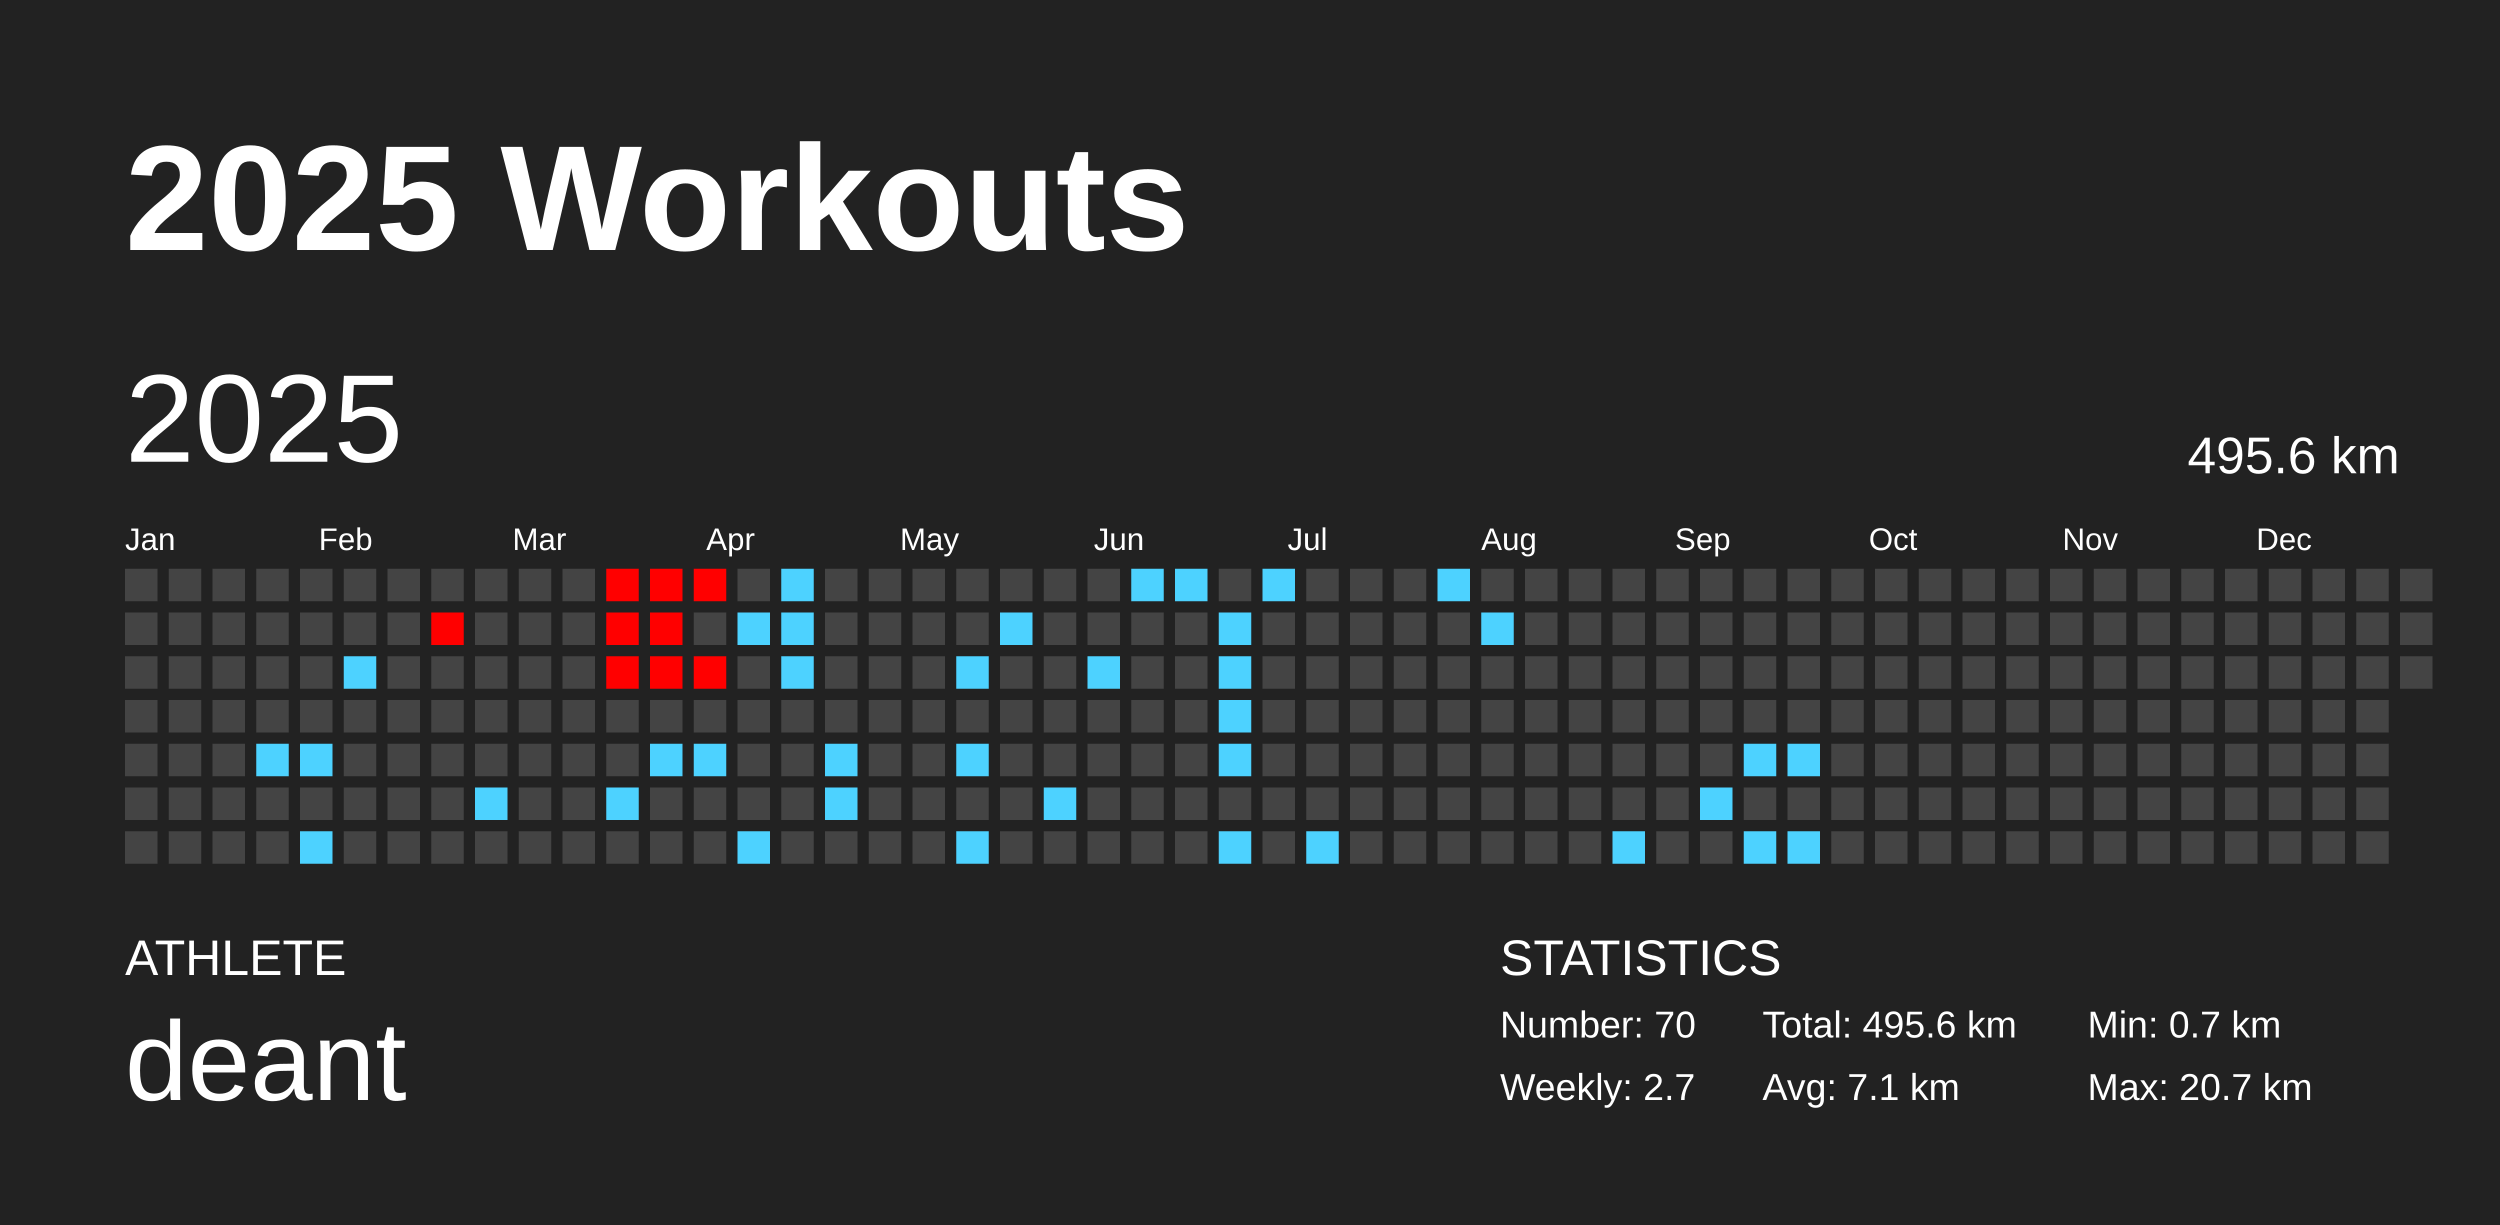
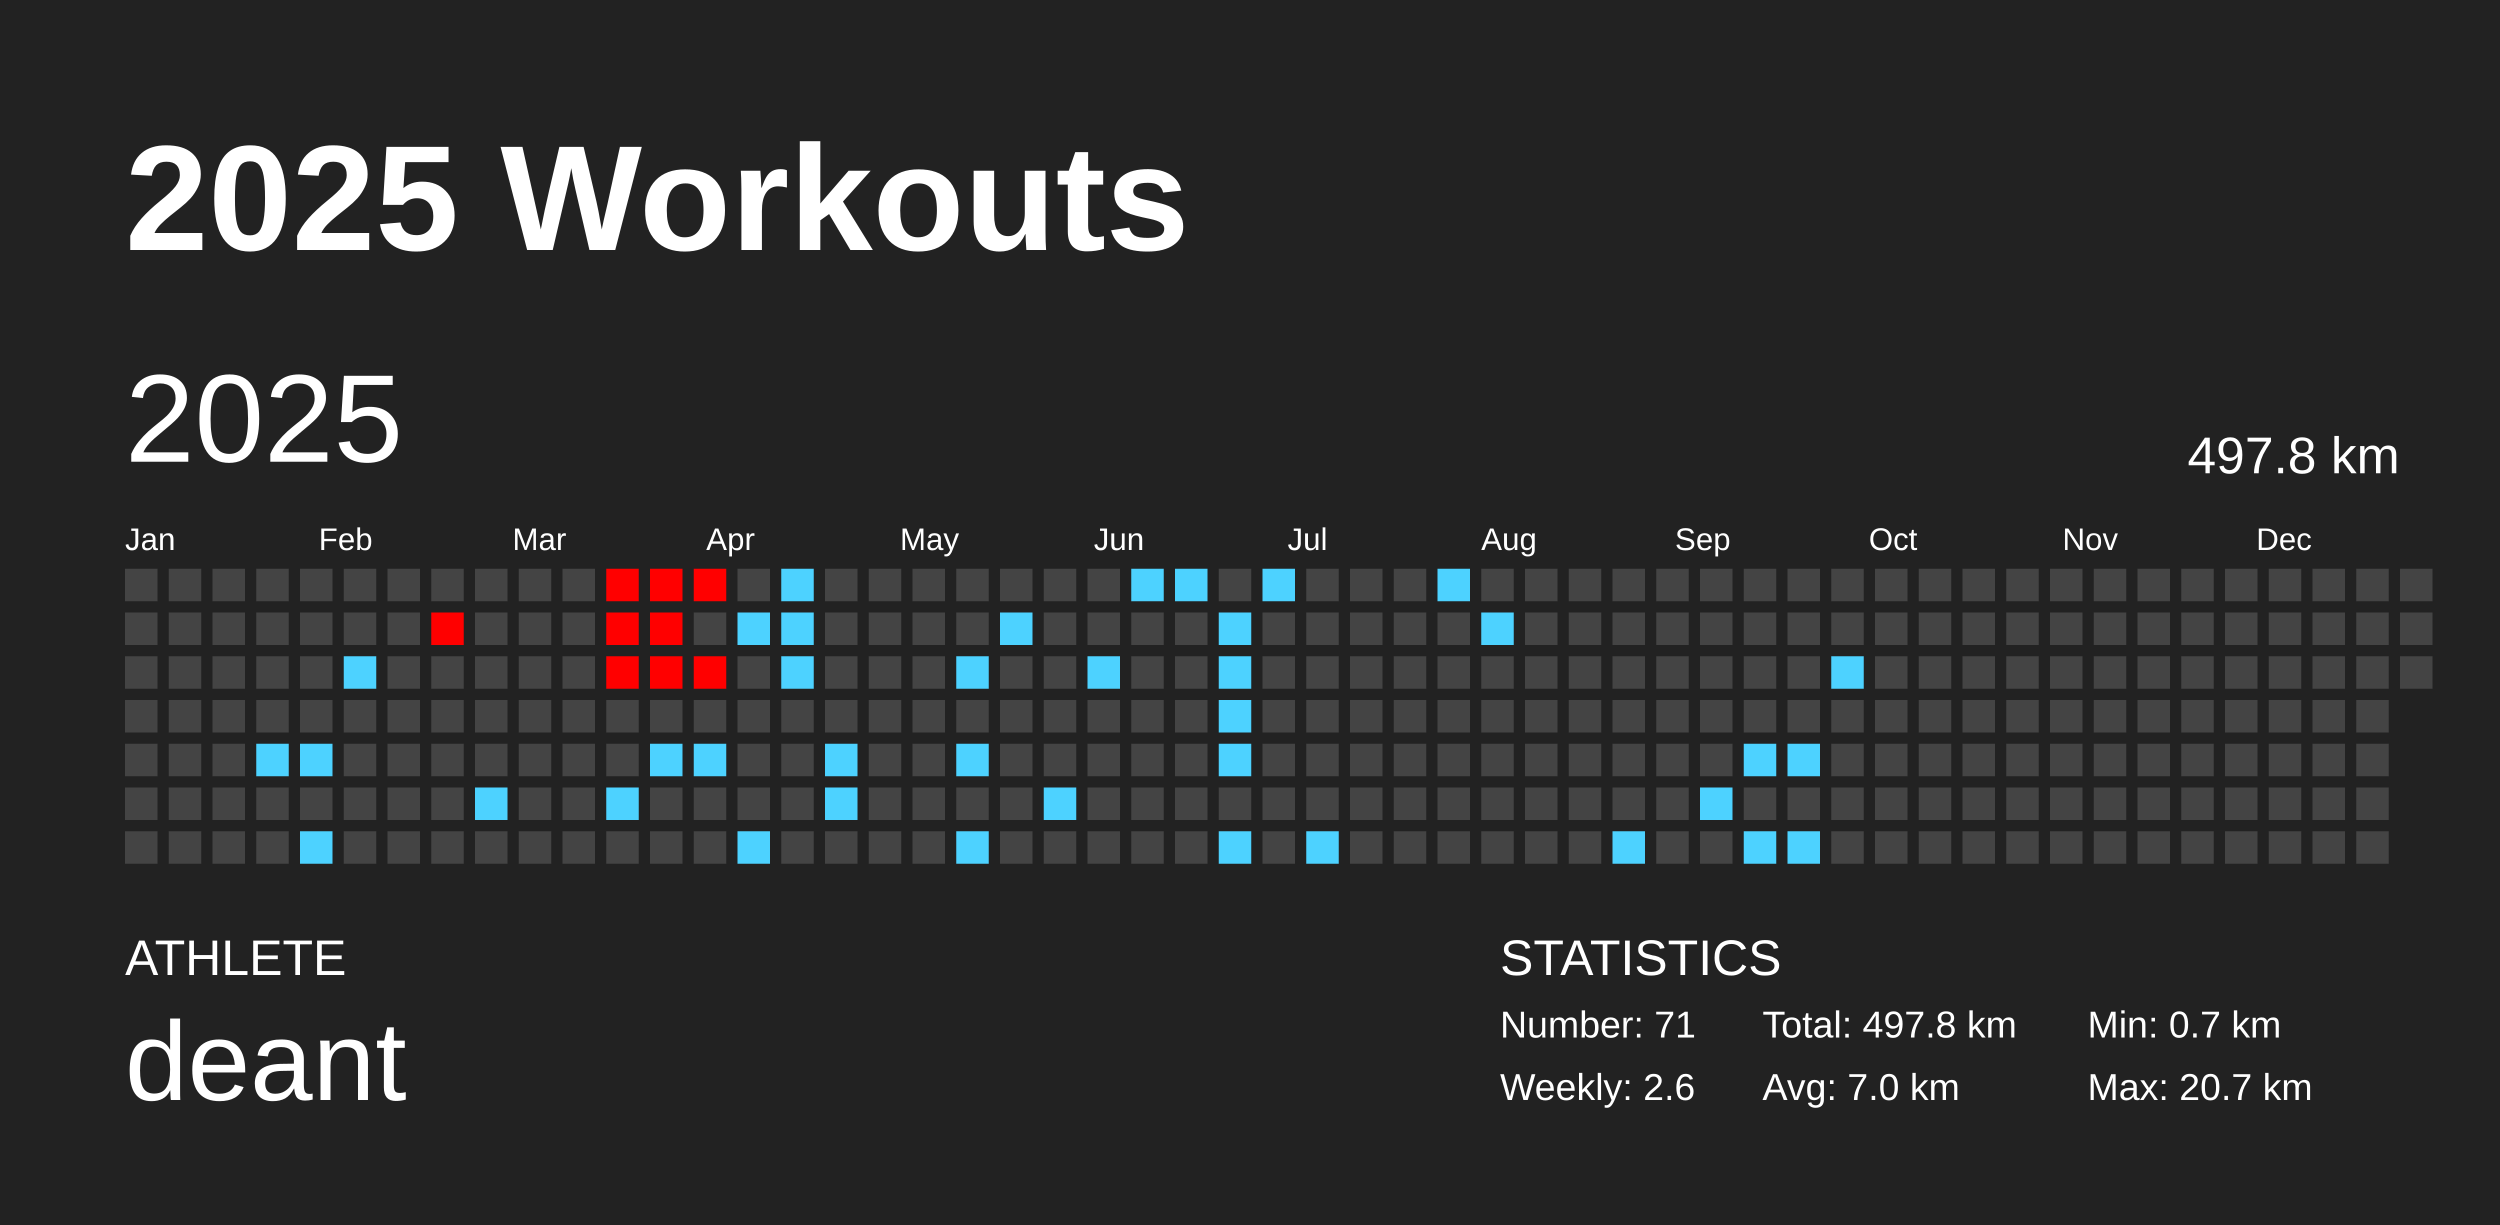
<svg xmlns="http://www.w3.org/2000/svg" baseProfile="full" height="98mm" version="1.1" viewBox="0,0,200,98" width="200mm">
  <defs />
  <rect fill="#222222" height="98" width="200" x="0" y="0" />
  <text fill="#FFFFFF" style="font-size:12px; font-family:Arial; font-weight:bold;" x="10" y="20">2025 Workouts</text>
  <text fill="#FFFFFF" style="font-size:4px; font-family:Arial" x="10" y="78">ATHLETE</text>
  <text fill="#FFFFFF" style="font-size:9px; font-family:Arial" x="10" y="88">deant</text>
  <text fill="#FFFFFF" style="font-size:4px; font-family:Arial" x="120" y="78">STATISTICS</text>
-   <text fill="#FFFFFF" style="font-size:3px; font-family:Arial" x="120" y="83">Number: 70</text>
-   <text fill="#FFFFFF" style="font-size:3px; font-family:Arial" x="120" y="88">Weekly: 2.7</text>
-   <text fill="#FFFFFF" style="font-size:3px; font-family:Arial" x="141" y="83">Total: 495.6 km</text>
-   <text fill="#FFFFFF" style="font-size:3px; font-family:Arial" x="141" y="88">Avg: 7.1 km</text>
+   <text fill="#FFFFFF" style="font-size:3px; font-family:Arial" x="120" y="83">Number: 71</text>
+   <text fill="#FFFFFF" style="font-size:3px; font-family:Arial" x="120" y="88">Weekly: 2.6</text>
+   <text fill="#FFFFFF" style="font-size:3px; font-family:Arial" x="141" y="83">Total: 497.8 km</text>
+   <text fill="#FFFFFF" style="font-size:3px; font-family:Arial" x="141" y="88">Avg: 7.0 km</text>
  <text fill="#FFFFFF" style="font-size:3px; font-family:Arial" x="167" y="83">Min: 0.7 km</text>
  <text fill="#FFFFFF" style="font-size:3px; font-family:Arial" x="167" y="88">Max: 20.7 km</text>
  <text dominant-baseline="hanging" fill="#FFFFFF" style="font-size:10.0px; font-family:Arial;" x="10" y="30">2025</text>
-   <text dominant-baseline="hanging" fill="#FFFFFF" style="font-size:4.125px; font-family:Arial;" x="175" y="35">495.6 km</text>
+   <text dominant-baseline="hanging" fill="#FFFFFF" style="font-size:4.125px; font-family:Arial;" x="175" y="35">497.8 km</text>
  <text fill="#FFFFFF" style="font-size:2.5px; font-family:Arial" x="10.0" y="44">Jan</text>
  <text fill="#FFFFFF" style="font-size:2.5px; font-family:Arial" x="25.5" y="44">Feb</text>
  <text fill="#FFFFFF" style="font-size:2.5px; font-family:Arial" x="41.0" y="44">Mar</text>
  <text fill="#FFFFFF" style="font-size:2.5px; font-family:Arial" x="56.5" y="44">Apr</text>
  <text fill="#FFFFFF" style="font-size:2.5px; font-family:Arial" x="72.0" y="44">May</text>
  <text fill="#FFFFFF" style="font-size:2.5px; font-family:Arial" x="87.5" y="44">Jun</text>
  <text fill="#FFFFFF" style="font-size:2.5px; font-family:Arial" x="103.0" y="44">Jul</text>
  <text fill="#FFFFFF" style="font-size:2.5px; font-family:Arial" x="118.5" y="44">Aug</text>
  <text fill="#FFFFFF" style="font-size:2.5px; font-family:Arial" x="134.0" y="44">Sep</text>
  <text fill="#FFFFFF" style="font-size:2.5px; font-family:Arial" x="149.5" y="44">Oct</text>
  <text fill="#FFFFFF" style="font-size:2.5px; font-family:Arial" x="165.0" y="44">Nov</text>
  <text fill="#FFFFFF" style="font-size:2.5px; font-family:Arial" x="180.5" y="44">Dec</text>
  <rect fill="#444444" height="2.6" width="2.6" x="10.0" y="45.5" />
  <rect fill="#444444" height="2.6" width="2.6" x="10.0" y="49.0" />
  <rect fill="#444444" height="2.6" width="2.6" x="10.0" y="52.5" />
  <rect fill="#444444" height="2.6" width="2.6" x="10.0" y="56.0" />
  <rect fill="#444444" height="2.6" width="2.6" x="10.0" y="59.5" />
  <rect fill="#444444" height="2.6" width="2.6" x="10.0" y="63.0" />
  <rect fill="#444444" height="2.6" width="2.6" x="10.0" y="66.5" />
  <rect fill="#444444" height="2.6" width="2.6" x="13.5" y="45.5" />
  <rect fill="#444444" height="2.6" width="2.6" x="13.5" y="49.0" />
  <rect fill="#444444" height="2.6" width="2.6" x="13.5" y="52.5" />
  <rect fill="#444444" height="2.6" width="2.6" x="13.5" y="56.0" />
  <rect fill="#444444" height="2.6" width="2.6" x="13.5" y="59.5" />
  <rect fill="#444444" height="2.6" width="2.6" x="13.5" y="63.0" />
  <rect fill="#444444" height="2.6" width="2.6" x="13.5" y="66.5" />
  <rect fill="#444444" height="2.6" width="2.6" x="17.0" y="45.5" />
  <rect fill="#444444" height="2.6" width="2.6" x="17.0" y="49.0" />
  <rect fill="#444444" height="2.6" width="2.6" x="17.0" y="52.5" />
  <rect fill="#444444" height="2.6" width="2.6" x="17.0" y="56.0" />
  <rect fill="#444444" height="2.6" width="2.6" x="17.0" y="59.5" />
  <rect fill="#444444" height="2.6" width="2.6" x="17.0" y="63.0" />
  <rect fill="#444444" height="2.6" width="2.6" x="17.0" y="66.5" />
  <rect fill="#444444" height="2.6" width="2.6" x="20.5" y="45.5" />
  <rect fill="#444444" height="2.6" width="2.6" x="20.5" y="49.0" />
  <rect fill="#444444" height="2.6" width="2.6" x="20.5" y="52.5" />
  <rect fill="#444444" height="2.6" width="2.6" x="20.5" y="56.0" />
  <rect fill="#4dd2ff" height="2.6" width="2.6" x="20.5" y="59.5" />
  <rect fill="#444444" height="2.6" width="2.6" x="20.5" y="63.0" />
  <rect fill="#444444" height="2.6" width="2.6" x="20.5" y="66.5" />
  <rect fill="#444444" height="2.6" width="2.6" x="24.0" y="45.5" />
  <rect fill="#444444" height="2.6" width="2.6" x="24.0" y="49.0" />
  <rect fill="#444444" height="2.6" width="2.6" x="24.0" y="52.5" />
  <rect fill="#444444" height="2.6" width="2.6" x="24.0" y="56.0" />
  <rect fill="#4dd2ff" height="2.6" width="2.6" x="24.0" y="59.5" />
  <rect fill="#444444" height="2.6" width="2.6" x="24.0" y="63.0" />
  <rect fill="#4dd2ff" height="2.6" width="2.6" x="24.0" y="66.5" />
  <rect fill="#444444" height="2.6" width="2.6" x="27.5" y="45.5" />
  <rect fill="#444444" height="2.6" width="2.6" x="27.5" y="49.0" />
  <rect fill="#4dd2ff" height="2.6" width="2.6" x="27.5" y="52.5" />
  <rect fill="#444444" height="2.6" width="2.6" x="27.5" y="56.0" />
  <rect fill="#444444" height="2.6" width="2.6" x="27.5" y="59.5" />
  <rect fill="#444444" height="2.6" width="2.6" x="27.5" y="63.0" />
  <rect fill="#444444" height="2.6" width="2.6" x="27.5" y="66.5" />
  <rect fill="#444444" height="2.6" width="2.6" x="31.0" y="45.5" />
  <rect fill="#444444" height="2.6" width="2.6" x="31.0" y="49.0" />
  <rect fill="#444444" height="2.6" width="2.6" x="31.0" y="52.5" />
  <rect fill="#444444" height="2.6" width="2.6" x="31.0" y="56.0" />
  <rect fill="#444444" height="2.6" width="2.6" x="31.0" y="59.5" />
  <rect fill="#444444" height="2.6" width="2.6" x="31.0" y="63.0" />
  <rect fill="#444444" height="2.6" width="2.6" x="31.0" y="66.5" />
  <rect fill="#444444" height="2.6" width="2.6" x="34.5" y="45.5" />
  <rect fill="red" height="2.6" width="2.6" x="34.5" y="49.0" />
  <rect fill="#444444" height="2.6" width="2.6" x="34.5" y="52.5" />
  <rect fill="#444444" height="2.6" width="2.6" x="34.5" y="56.0" />
  <rect fill="#444444" height="2.6" width="2.6" x="34.5" y="59.5" />
  <rect fill="#444444" height="2.6" width="2.6" x="34.5" y="63.0" />
  <rect fill="#444444" height="2.6" width="2.6" x="34.5" y="66.5" />
  <rect fill="#444444" height="2.6" width="2.6" x="38.0" y="45.5" />
  <rect fill="#444444" height="2.6" width="2.6" x="38.0" y="49.0" />
  <rect fill="#444444" height="2.6" width="2.6" x="38.0" y="52.5" />
  <rect fill="#444444" height="2.6" width="2.6" x="38.0" y="56.0" />
  <rect fill="#444444" height="2.6" width="2.6" x="38.0" y="59.5" />
  <rect fill="#4dd2ff" height="2.6" width="2.6" x="38.0" y="63.0" />
  <rect fill="#444444" height="2.6" width="2.6" x="38.0" y="66.5" />
  <rect fill="#444444" height="2.6" width="2.6" x="41.5" y="45.5" />
  <rect fill="#444444" height="2.6" width="2.6" x="41.5" y="49.0" />
  <rect fill="#444444" height="2.6" width="2.6" x="41.5" y="52.5" />
  <rect fill="#444444" height="2.6" width="2.6" x="41.5" y="56.0" />
  <rect fill="#444444" height="2.6" width="2.6" x="41.5" y="59.5" />
  <rect fill="#444444" height="2.6" width="2.6" x="41.5" y="63.0" />
  <rect fill="#444444" height="2.6" width="2.6" x="41.5" y="66.5" />
  <rect fill="#444444" height="2.6" width="2.6" x="45.0" y="45.5" />
  <rect fill="#444444" height="2.6" width="2.6" x="45.0" y="49.0" />
  <rect fill="#444444" height="2.6" width="2.6" x="45.0" y="52.5" />
  <rect fill="#444444" height="2.6" width="2.6" x="45.0" y="56.0" />
  <rect fill="#444444" height="2.6" width="2.6" x="45.0" y="59.5" />
  <rect fill="#444444" height="2.6" width="2.6" x="45.0" y="63.0" />
  <rect fill="#444444" height="2.6" width="2.6" x="45.0" y="66.5" />
  <rect fill="red" height="2.6" width="2.6" x="48.5" y="45.5" />
  <rect fill="red" height="2.6" width="2.6" x="48.5" y="49.0" />
  <rect fill="red" height="2.6" width="2.6" x="48.5" y="52.5" />
  <rect fill="#444444" height="2.6" width="2.6" x="48.5" y="56.0" />
  <rect fill="#444444" height="2.6" width="2.6" x="48.5" y="59.5" />
  <rect fill="#4dd2ff" height="2.6" width="2.6" x="48.5" y="63.0" />
  <rect fill="#444444" height="2.6" width="2.6" x="48.5" y="66.5" />
  <rect fill="red" height="2.6" width="2.6" x="52.0" y="45.5" />
  <rect fill="red" height="2.6" width="2.6" x="52.0" y="49.0" />
  <rect fill="red" height="2.6" width="2.6" x="52.0" y="52.5" />
  <rect fill="#444444" height="2.6" width="2.6" x="52.0" y="56.0" />
  <rect fill="#4dd2ff" height="2.6" width="2.6" x="52.0" y="59.5" />
  <rect fill="#444444" height="2.6" width="2.6" x="52.0" y="63.0" />
  <rect fill="#444444" height="2.6" width="2.6" x="52.0" y="66.5" />
  <rect fill="red" height="2.6" width="2.6" x="55.5" y="45.5" />
  <rect fill="#444444" height="2.6" width="2.6" x="55.5" y="49.0" />
  <rect fill="red" height="2.6" width="2.6" x="55.5" y="52.5" />
  <rect fill="#444444" height="2.6" width="2.6" x="55.5" y="56.0" />
  <rect fill="#4dd2ff" height="2.6" width="2.6" x="55.5" y="59.5" />
  <rect fill="#444444" height="2.6" width="2.6" x="55.5" y="63.0" />
  <rect fill="#444444" height="2.6" width="2.6" x="55.5" y="66.5" />
  <rect fill="#444444" height="2.6" width="2.6" x="59.0" y="45.5" />
  <rect fill="#4dd2ff" height="2.6" width="2.6" x="59.0" y="49.0" />
  <rect fill="#444444" height="2.6" width="2.6" x="59.0" y="52.5" />
  <rect fill="#444444" height="2.6" width="2.6" x="59.0" y="56.0" />
  <rect fill="#444444" height="2.6" width="2.6" x="59.0" y="59.5" />
  <rect fill="#444444" height="2.6" width="2.6" x="59.0" y="63.0" />
  <rect fill="#4dd2ff" height="2.6" width="2.6" x="59.0" y="66.5" />
  <rect fill="#4dd2ff" height="2.6" width="2.6" x="62.5" y="45.5" />
  <rect fill="#4dd2ff" height="2.6" width="2.6" x="62.5" y="49.0" />
  <rect fill="#4dd2ff" height="2.6" width="2.6" x="62.5" y="52.5" />
  <rect fill="#444444" height="2.6" width="2.6" x="62.5" y="56.0" />
  <rect fill="#444444" height="2.6" width="2.6" x="62.5" y="59.5" />
  <rect fill="#444444" height="2.6" width="2.6" x="62.5" y="63.0" />
  <rect fill="#444444" height="2.6" width="2.6" x="62.5" y="66.5" />
  <rect fill="#444444" height="2.6" width="2.6" x="66.0" y="45.5" />
  <rect fill="#444444" height="2.6" width="2.6" x="66.0" y="49.0" />
  <rect fill="#444444" height="2.6" width="2.6" x="66.0" y="52.5" />
  <rect fill="#444444" height="2.6" width="2.6" x="66.0" y="56.0" />
  <rect fill="#4dd2ff" height="2.6" width="2.6" x="66.0" y="59.5" />
  <rect fill="#4dd2ff" height="2.6" width="2.6" x="66.0" y="63.0" />
  <rect fill="#444444" height="2.6" width="2.6" x="66.0" y="66.5" />
  <rect fill="#444444" height="2.6" width="2.6" x="69.5" y="45.5" />
  <rect fill="#444444" height="2.6" width="2.6" x="69.5" y="49.0" />
  <rect fill="#444444" height="2.6" width="2.6" x="69.5" y="52.5" />
  <rect fill="#444444" height="2.6" width="2.6" x="69.5" y="56.0" />
  <rect fill="#444444" height="2.6" width="2.6" x="69.5" y="59.5" />
  <rect fill="#444444" height="2.6" width="2.6" x="69.5" y="63.0" />
  <rect fill="#444444" height="2.6" width="2.6" x="69.5" y="66.5" />
  <rect fill="#444444" height="2.6" width="2.6" x="73.0" y="45.5" />
  <rect fill="#444444" height="2.6" width="2.6" x="73.0" y="49.0" />
  <rect fill="#444444" height="2.6" width="2.6" x="73.0" y="52.5" />
  <rect fill="#444444" height="2.6" width="2.6" x="73.0" y="56.0" />
  <rect fill="#444444" height="2.6" width="2.6" x="73.0" y="59.5" />
  <rect fill="#444444" height="2.6" width="2.6" x="73.0" y="63.0" />
  <rect fill="#444444" height="2.6" width="2.6" x="73.0" y="66.5" />
  <rect fill="#444444" height="2.6" width="2.6" x="76.5" y="45.5" />
  <rect fill="#444444" height="2.6" width="2.6" x="76.5" y="49.0" />
  <rect fill="#4dd2ff" height="2.6" width="2.6" x="76.5" y="52.5" />
  <rect fill="#444444" height="2.6" width="2.6" x="76.5" y="56.0" />
  <rect fill="#4dd2ff" height="2.6" width="2.6" x="76.5" y="59.5" />
  <rect fill="#444444" height="2.6" width="2.6" x="76.5" y="63.0" />
  <rect fill="#4dd2ff" height="2.6" width="2.6" x="76.5" y="66.5" />
  <rect fill="#444444" height="2.6" width="2.6" x="80.0" y="45.5" />
  <rect fill="#4dd2ff" height="2.6" width="2.6" x="80.0" y="49.0" />
  <rect fill="#444444" height="2.6" width="2.6" x="80.0" y="52.5" />
  <rect fill="#444444" height="2.6" width="2.6" x="80.0" y="56.0" />
  <rect fill="#444444" height="2.6" width="2.6" x="80.0" y="59.5" />
  <rect fill="#444444" height="2.6" width="2.6" x="80.0" y="63.0" />
  <rect fill="#444444" height="2.6" width="2.6" x="80.0" y="66.5" />
  <rect fill="#444444" height="2.6" width="2.6" x="83.5" y="45.5" />
  <rect fill="#444444" height="2.6" width="2.6" x="83.5" y="49.0" />
  <rect fill="#444444" height="2.6" width="2.6" x="83.5" y="52.5" />
  <rect fill="#444444" height="2.6" width="2.6" x="83.5" y="56.0" />
  <rect fill="#444444" height="2.6" width="2.6" x="83.5" y="59.5" />
  <rect fill="#4dd2ff" height="2.6" width="2.6" x="83.5" y="63.0" />
  <rect fill="#444444" height="2.6" width="2.6" x="83.5" y="66.5" />
  <rect fill="#444444" height="2.6" width="2.6" x="87.0" y="45.5" />
  <rect fill="#444444" height="2.6" width="2.6" x="87.0" y="49.0" />
  <rect fill="#4dd2ff" height="2.6" width="2.6" x="87.0" y="52.5" />
  <rect fill="#444444" height="2.6" width="2.6" x="87.0" y="56.0" />
  <rect fill="#444444" height="2.6" width="2.6" x="87.0" y="59.5" />
  <rect fill="#444444" height="2.6" width="2.6" x="87.0" y="63.0" />
  <rect fill="#444444" height="2.6" width="2.6" x="87.0" y="66.5" />
  <rect fill="#4dd2ff" height="2.6" width="2.6" x="90.5" y="45.5" />
  <rect fill="#444444" height="2.6" width="2.6" x="90.5" y="49.0" />
  <rect fill="#444444" height="2.6" width="2.6" x="90.5" y="52.5" />
  <rect fill="#444444" height="2.6" width="2.6" x="90.5" y="56.0" />
  <rect fill="#444444" height="2.6" width="2.6" x="90.5" y="59.5" />
  <rect fill="#444444" height="2.6" width="2.6" x="90.5" y="63.0" />
  <rect fill="#444444" height="2.6" width="2.6" x="90.5" y="66.5" />
  <rect fill="#4dd2ff" height="2.6" width="2.6" x="94.0" y="45.5" />
  <rect fill="#444444" height="2.6" width="2.6" x="94.0" y="49.0" />
  <rect fill="#444444" height="2.6" width="2.6" x="94.0" y="52.5" />
  <rect fill="#444444" height="2.6" width="2.6" x="94.0" y="56.0" />
  <rect fill="#444444" height="2.6" width="2.6" x="94.0" y="59.5" />
  <rect fill="#444444" height="2.6" width="2.6" x="94.0" y="63.0" />
  <rect fill="#444444" height="2.6" width="2.6" x="94.0" y="66.5" />
  <rect fill="#444444" height="2.6" width="2.6" x="97.5" y="45.5" />
  <rect fill="#4dd2ff" height="2.6" width="2.6" x="97.5" y="49.0" />
  <rect fill="#4dd2ff" height="2.6" width="2.6" x="97.5" y="52.5" />
  <rect fill="#4dd2ff" height="2.6" width="2.6" x="97.5" y="56.0" />
  <rect fill="#4dd2ff" height="2.6" width="2.6" x="97.5" y="59.5" />
  <rect fill="#444444" height="2.6" width="2.6" x="97.5" y="63.0" />
  <rect fill="#4dd2ff" height="2.6" width="2.6" x="97.5" y="66.5" />
  <rect fill="#4dd2ff" height="2.6" width="2.6" x="101.0" y="45.5" />
  <rect fill="#444444" height="2.6" width="2.6" x="101.0" y="49.0" />
  <rect fill="#444444" height="2.6" width="2.6" x="101.0" y="52.5" />
  <rect fill="#444444" height="2.6" width="2.6" x="101.0" y="56.0" />
  <rect fill="#444444" height="2.6" width="2.6" x="101.0" y="59.5" />
  <rect fill="#444444" height="2.6" width="2.6" x="101.0" y="63.0" />
  <rect fill="#444444" height="2.6" width="2.6" x="101.0" y="66.5" />
  <rect fill="#444444" height="2.6" width="2.6" x="104.5" y="45.5" />
  <rect fill="#444444" height="2.6" width="2.6" x="104.5" y="49.0" />
  <rect fill="#444444" height="2.6" width="2.6" x="104.5" y="52.5" />
  <rect fill="#444444" height="2.6" width="2.6" x="104.5" y="56.0" />
  <rect fill="#444444" height="2.6" width="2.6" x="104.5" y="59.5" />
  <rect fill="#444444" height="2.6" width="2.6" x="104.5" y="63.0" />
  <rect fill="#4dd2ff" height="2.6" width="2.6" x="104.5" y="66.5" />
  <rect fill="#444444" height="2.6" width="2.6" x="108.0" y="45.5" />
  <rect fill="#444444" height="2.6" width="2.6" x="108.0" y="49.0" />
  <rect fill="#444444" height="2.6" width="2.6" x="108.0" y="52.5" />
  <rect fill="#444444" height="2.6" width="2.6" x="108.0" y="56.0" />
  <rect fill="#444444" height="2.6" width="2.6" x="108.0" y="59.5" />
  <rect fill="#444444" height="2.6" width="2.6" x="108.0" y="63.0" />
  <rect fill="#444444" height="2.6" width="2.6" x="108.0" y="66.5" />
  <rect fill="#444444" height="2.6" width="2.6" x="111.5" y="45.5" />
  <rect fill="#444444" height="2.6" width="2.6" x="111.5" y="49.0" />
  <rect fill="#444444" height="2.6" width="2.6" x="111.5" y="52.5" />
  <rect fill="#444444" height="2.6" width="2.6" x="111.5" y="56.0" />
  <rect fill="#444444" height="2.6" width="2.6" x="111.5" y="59.5" />
  <rect fill="#444444" height="2.6" width="2.6" x="111.5" y="63.0" />
  <rect fill="#444444" height="2.6" width="2.6" x="111.5" y="66.5" />
  <rect fill="#4dd2ff" height="2.6" width="2.6" x="115.0" y="45.5" />
  <rect fill="#444444" height="2.6" width="2.6" x="115.0" y="49.0" />
  <rect fill="#444444" height="2.6" width="2.6" x="115.0" y="52.5" />
  <rect fill="#444444" height="2.6" width="2.6" x="115.0" y="56.0" />
  <rect fill="#444444" height="2.6" width="2.6" x="115.0" y="59.5" />
  <rect fill="#444444" height="2.6" width="2.6" x="115.0" y="63.0" />
  <rect fill="#444444" height="2.6" width="2.6" x="115.0" y="66.5" />
  <rect fill="#444444" height="2.6" width="2.6" x="118.5" y="45.5" />
  <rect fill="#4dd2ff" height="2.6" width="2.6" x="118.5" y="49.0" />
  <rect fill="#444444" height="2.6" width="2.6" x="118.5" y="52.5" />
  <rect fill="#444444" height="2.6" width="2.6" x="118.5" y="56.0" />
  <rect fill="#444444" height="2.6" width="2.6" x="118.5" y="59.5" />
  <rect fill="#444444" height="2.6" width="2.6" x="118.5" y="63.0" />
  <rect fill="#444444" height="2.6" width="2.6" x="118.5" y="66.5" />
  <rect fill="#444444" height="2.6" width="2.6" x="122.0" y="45.5" />
  <rect fill="#444444" height="2.6" width="2.6" x="122.0" y="49.0" />
  <rect fill="#444444" height="2.6" width="2.6" x="122.0" y="52.5" />
  <rect fill="#444444" height="2.6" width="2.6" x="122.0" y="56.0" />
  <rect fill="#444444" height="2.6" width="2.6" x="122.0" y="59.5" />
  <rect fill="#444444" height="2.6" width="2.6" x="122.0" y="63.0" />
  <rect fill="#444444" height="2.6" width="2.6" x="122.0" y="66.5" />
  <rect fill="#444444" height="2.6" width="2.6" x="125.5" y="45.5" />
  <rect fill="#444444" height="2.6" width="2.6" x="125.5" y="49.0" />
  <rect fill="#444444" height="2.6" width="2.6" x="125.5" y="52.5" />
  <rect fill="#444444" height="2.6" width="2.6" x="125.5" y="56.0" />
  <rect fill="#444444" height="2.6" width="2.6" x="125.5" y="59.5" />
  <rect fill="#444444" height="2.6" width="2.6" x="125.5" y="63.0" />
  <rect fill="#444444" height="2.6" width="2.6" x="125.5" y="66.5" />
  <rect fill="#444444" height="2.6" width="2.6" x="129.0" y="45.5" />
  <rect fill="#444444" height="2.6" width="2.6" x="129.0" y="49.0" />
  <rect fill="#444444" height="2.6" width="2.6" x="129.0" y="52.5" />
  <rect fill="#444444" height="2.6" width="2.6" x="129.0" y="56.0" />
  <rect fill="#444444" height="2.6" width="2.6" x="129.0" y="59.5" />
  <rect fill="#444444" height="2.6" width="2.6" x="129.0" y="63.0" />
  <rect fill="#4dd2ff" height="2.6" width="2.6" x="129.0" y="66.5" />
  <rect fill="#444444" height="2.6" width="2.6" x="132.5" y="45.5" />
  <rect fill="#444444" height="2.6" width="2.6" x="132.5" y="49.0" />
  <rect fill="#444444" height="2.6" width="2.6" x="132.5" y="52.5" />
  <rect fill="#444444" height="2.6" width="2.6" x="132.5" y="56.0" />
  <rect fill="#444444" height="2.6" width="2.6" x="132.5" y="59.5" />
  <rect fill="#444444" height="2.6" width="2.6" x="132.5" y="63.0" />
  <rect fill="#444444" height="2.6" width="2.6" x="132.5" y="66.5" />
  <rect fill="#444444" height="2.6" width="2.6" x="136.0" y="45.5" />
  <rect fill="#444444" height="2.6" width="2.6" x="136.0" y="49.0" />
  <rect fill="#444444" height="2.6" width="2.6" x="136.0" y="52.5" />
  <rect fill="#444444" height="2.6" width="2.6" x="136.0" y="56.0" />
  <rect fill="#444444" height="2.6" width="2.6" x="136.0" y="59.5" />
  <rect fill="#4dd2ff" height="2.6" width="2.6" x="136.0" y="63.0" />
  <rect fill="#444444" height="2.6" width="2.6" x="136.0" y="66.5" />
  <rect fill="#444444" height="2.6" width="2.6" x="139.5" y="45.5" />
  <rect fill="#444444" height="2.6" width="2.6" x="139.5" y="49.0" />
  <rect fill="#444444" height="2.6" width="2.6" x="139.5" y="52.5" />
  <rect fill="#444444" height="2.6" width="2.6" x="139.5" y="56.0" />
  <rect fill="#4dd2ff" height="2.6" width="2.6" x="139.5" y="59.5" />
  <rect fill="#444444" height="2.6" width="2.6" x="139.5" y="63.0" />
  <rect fill="#4dd2ff" height="2.6" width="2.6" x="139.5" y="66.5" />
  <rect fill="#444444" height="2.6" width="2.6" x="143.0" y="45.5" />
  <rect fill="#444444" height="2.6" width="2.6" x="143.0" y="49.0" />
  <rect fill="#444444" height="2.6" width="2.6" x="143.0" y="52.5" />
  <rect fill="#444444" height="2.6" width="2.6" x="143.0" y="56.0" />
  <rect fill="#4dd2ff" height="2.6" width="2.6" x="143.0" y="59.5" />
  <rect fill="#444444" height="2.6" width="2.6" x="143.0" y="63.0" />
  <rect fill="#4dd2ff" height="2.6" width="2.6" x="143.0" y="66.5" />
  <rect fill="#444444" height="2.6" width="2.6" x="146.5" y="45.5" />
  <rect fill="#444444" height="2.6" width="2.6" x="146.5" y="49.0" />
-   <rect fill="#444444" height="2.6" width="2.6" x="146.5" y="52.5" />
+   <rect fill="#4dd2ff" height="2.6" width="2.6" x="146.5" y="52.5" />
  <rect fill="#444444" height="2.6" width="2.6" x="146.5" y="56.0" />
  <rect fill="#444444" height="2.6" width="2.6" x="146.5" y="59.5" />
  <rect fill="#444444" height="2.6" width="2.6" x="146.5" y="63.0" />
  <rect fill="#444444" height="2.6" width="2.6" x="146.5" y="66.5" />
  <rect fill="#444444" height="2.6" width="2.6" x="150.0" y="45.5" />
  <rect fill="#444444" height="2.6" width="2.6" x="150.0" y="49.0" />
  <rect fill="#444444" height="2.6" width="2.6" x="150.0" y="52.5" />
  <rect fill="#444444" height="2.6" width="2.6" x="150.0" y="56.0" />
  <rect fill="#444444" height="2.6" width="2.6" x="150.0" y="59.5" />
  <rect fill="#444444" height="2.6" width="2.6" x="150.0" y="63.0" />
  <rect fill="#444444" height="2.6" width="2.6" x="150.0" y="66.5" />
  <rect fill="#444444" height="2.6" width="2.6" x="153.5" y="45.5" />
  <rect fill="#444444" height="2.6" width="2.6" x="153.5" y="49.0" />
  <rect fill="#444444" height="2.6" width="2.6" x="153.5" y="52.5" />
  <rect fill="#444444" height="2.6" width="2.6" x="153.5" y="56.0" />
  <rect fill="#444444" height="2.6" width="2.6" x="153.5" y="59.5" />
  <rect fill="#444444" height="2.6" width="2.6" x="153.5" y="63.0" />
  <rect fill="#444444" height="2.6" width="2.6" x="153.5" y="66.5" />
  <rect fill="#444444" height="2.6" width="2.6" x="157.0" y="45.5" />
  <rect fill="#444444" height="2.6" width="2.6" x="157.0" y="49.0" />
  <rect fill="#444444" height="2.6" width="2.6" x="157.0" y="52.5" />
  <rect fill="#444444" height="2.6" width="2.6" x="157.0" y="56.0" />
  <rect fill="#444444" height="2.6" width="2.6" x="157.0" y="59.5" />
  <rect fill="#444444" height="2.6" width="2.6" x="157.0" y="63.0" />
  <rect fill="#444444" height="2.6" width="2.6" x="157.0" y="66.5" />
  <rect fill="#444444" height="2.6" width="2.6" x="160.5" y="45.5" />
  <rect fill="#444444" height="2.6" width="2.6" x="160.5" y="49.0" />
  <rect fill="#444444" height="2.6" width="2.6" x="160.5" y="52.5" />
  <rect fill="#444444" height="2.6" width="2.6" x="160.5" y="56.0" />
  <rect fill="#444444" height="2.6" width="2.6" x="160.5" y="59.5" />
  <rect fill="#444444" height="2.6" width="2.6" x="160.5" y="63.0" />
  <rect fill="#444444" height="2.6" width="2.6" x="160.5" y="66.5" />
  <rect fill="#444444" height="2.6" width="2.6" x="164.0" y="45.5" />
  <rect fill="#444444" height="2.6" width="2.6" x="164.0" y="49.0" />
  <rect fill="#444444" height="2.6" width="2.6" x="164.0" y="52.5" />
  <rect fill="#444444" height="2.6" width="2.6" x="164.0" y="56.0" />
  <rect fill="#444444" height="2.6" width="2.6" x="164.0" y="59.5" />
  <rect fill="#444444" height="2.6" width="2.6" x="164.0" y="63.0" />
  <rect fill="#444444" height="2.6" width="2.6" x="164.0" y="66.5" />
  <rect fill="#444444" height="2.6" width="2.6" x="167.5" y="45.5" />
  <rect fill="#444444" height="2.6" width="2.6" x="167.5" y="49.0" />
  <rect fill="#444444" height="2.6" width="2.6" x="167.5" y="52.5" />
  <rect fill="#444444" height="2.6" width="2.6" x="167.5" y="56.0" />
  <rect fill="#444444" height="2.6" width="2.6" x="167.5" y="59.5" />
  <rect fill="#444444" height="2.6" width="2.6" x="167.5" y="63.0" />
  <rect fill="#444444" height="2.6" width="2.6" x="167.5" y="66.5" />
  <rect fill="#444444" height="2.6" width="2.6" x="171.0" y="45.5" />
  <rect fill="#444444" height="2.6" width="2.6" x="171.0" y="49.0" />
  <rect fill="#444444" height="2.6" width="2.6" x="171.0" y="52.5" />
  <rect fill="#444444" height="2.6" width="2.6" x="171.0" y="56.0" />
  <rect fill="#444444" height="2.6" width="2.6" x="171.0" y="59.5" />
  <rect fill="#444444" height="2.6" width="2.6" x="171.0" y="63.0" />
  <rect fill="#444444" height="2.6" width="2.6" x="171.0" y="66.5" />
  <rect fill="#444444" height="2.6" width="2.6" x="174.5" y="45.5" />
  <rect fill="#444444" height="2.6" width="2.6" x="174.5" y="49.0" />
  <rect fill="#444444" height="2.6" width="2.6" x="174.5" y="52.5" />
  <rect fill="#444444" height="2.6" width="2.6" x="174.5" y="56.0" />
  <rect fill="#444444" height="2.6" width="2.6" x="174.5" y="59.5" />
  <rect fill="#444444" height="2.6" width="2.6" x="174.5" y="63.0" />
  <rect fill="#444444" height="2.6" width="2.6" x="174.5" y="66.5" />
  <rect fill="#444444" height="2.6" width="2.6" x="178.0" y="45.5" />
  <rect fill="#444444" height="2.6" width="2.6" x="178.0" y="49.0" />
  <rect fill="#444444" height="2.6" width="2.6" x="178.0" y="52.5" />
  <rect fill="#444444" height="2.6" width="2.6" x="178.0" y="56.0" />
  <rect fill="#444444" height="2.6" width="2.6" x="178.0" y="59.5" />
  <rect fill="#444444" height="2.6" width="2.6" x="178.0" y="63.0" />
  <rect fill="#444444" height="2.6" width="2.6" x="178.0" y="66.5" />
  <rect fill="#444444" height="2.6" width="2.6" x="181.5" y="45.5" />
  <rect fill="#444444" height="2.6" width="2.6" x="181.5" y="49.0" />
  <rect fill="#444444" height="2.6" width="2.6" x="181.5" y="52.5" />
  <rect fill="#444444" height="2.6" width="2.6" x="181.5" y="56.0" />
  <rect fill="#444444" height="2.6" width="2.6" x="181.5" y="59.5" />
  <rect fill="#444444" height="2.6" width="2.6" x="181.5" y="63.0" />
  <rect fill="#444444" height="2.6" width="2.6" x="181.5" y="66.5" />
  <rect fill="#444444" height="2.6" width="2.6" x="185.0" y="45.5" />
  <rect fill="#444444" height="2.6" width="2.6" x="185.0" y="49.0" />
  <rect fill="#444444" height="2.6" width="2.6" x="185.0" y="52.5" />
  <rect fill="#444444" height="2.6" width="2.6" x="185.0" y="56.0" />
  <rect fill="#444444" height="2.6" width="2.6" x="185.0" y="59.5" />
  <rect fill="#444444" height="2.6" width="2.6" x="185.0" y="63.0" />
  <rect fill="#444444" height="2.6" width="2.6" x="185.0" y="66.5" />
  <rect fill="#444444" height="2.6" width="2.6" x="188.5" y="45.5" />
  <rect fill="#444444" height="2.6" width="2.6" x="188.5" y="49.0" />
  <rect fill="#444444" height="2.6" width="2.6" x="188.5" y="52.5" />
  <rect fill="#444444" height="2.6" width="2.6" x="188.5" y="56.0" />
  <rect fill="#444444" height="2.6" width="2.6" x="188.5" y="59.5" />
  <rect fill="#444444" height="2.6" width="2.6" x="188.5" y="63.0" />
  <rect fill="#444444" height="2.6" width="2.6" x="188.5" y="66.5" />
  <rect fill="#444444" height="2.6" width="2.6" x="192.0" y="45.5" />
  <rect fill="#444444" height="2.6" width="2.6" x="192.0" y="49.0" />
  <rect fill="#444444" height="2.6" width="2.6" x="192.0" y="52.5" />
</svg>
